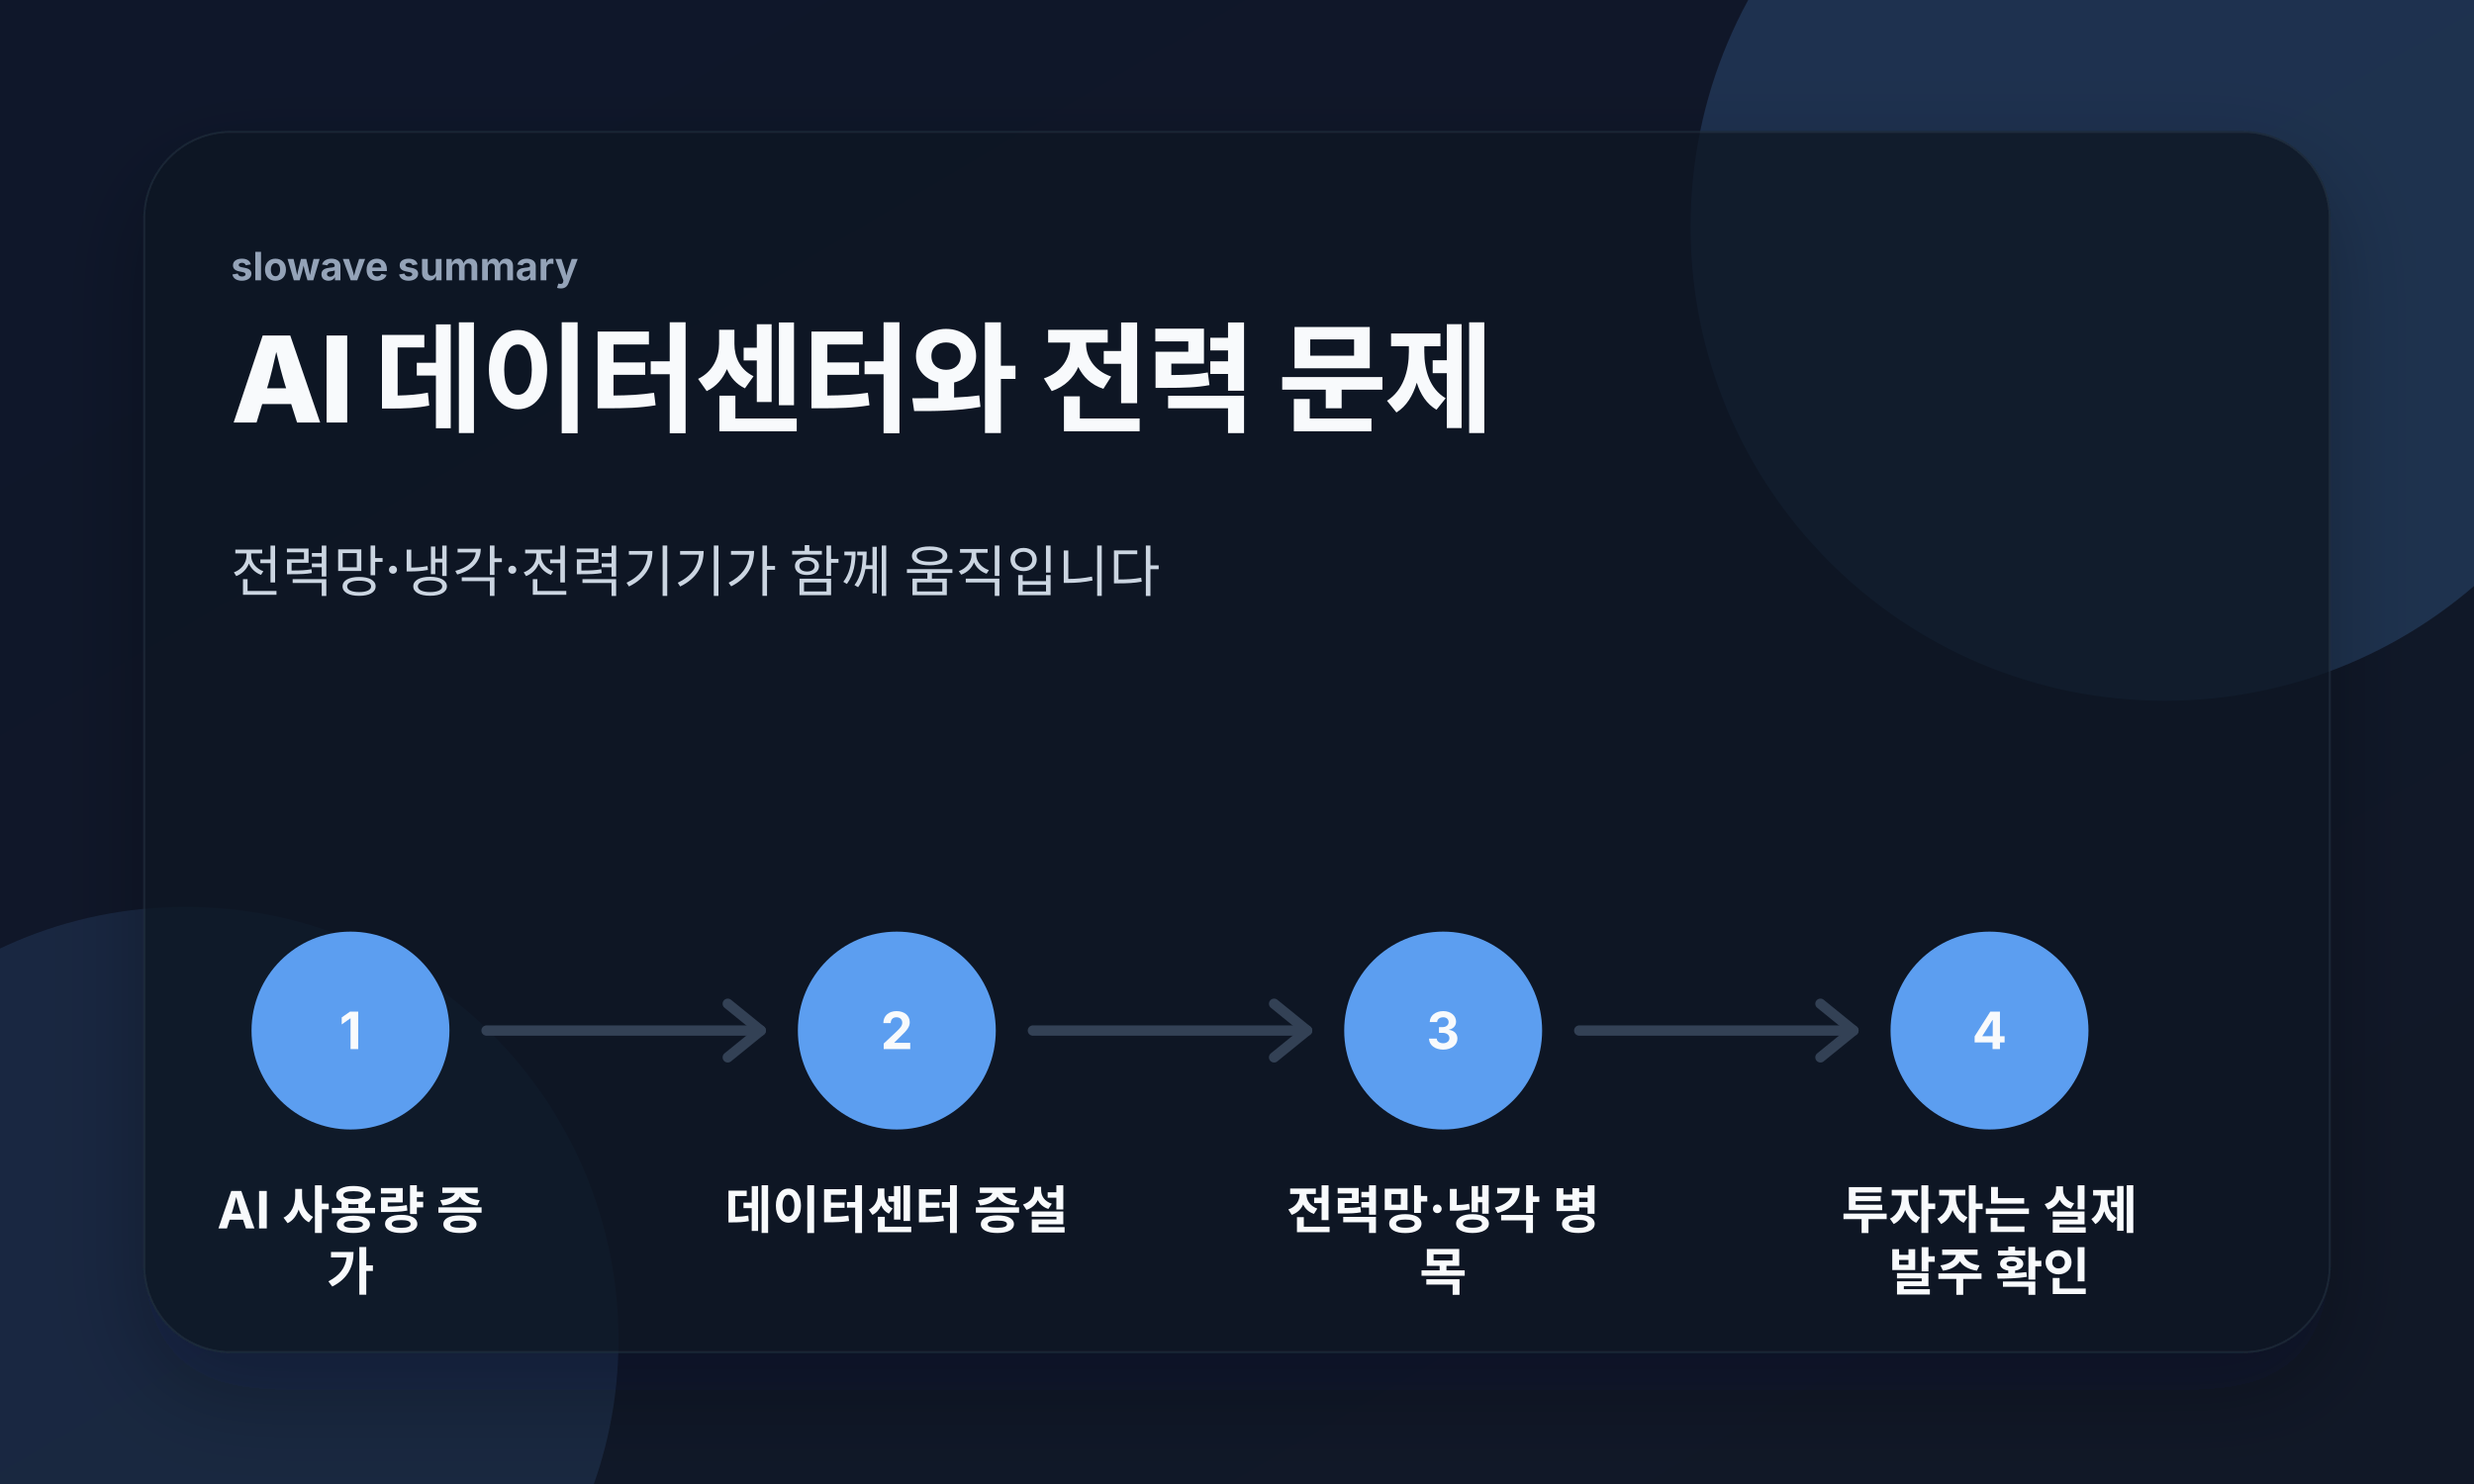
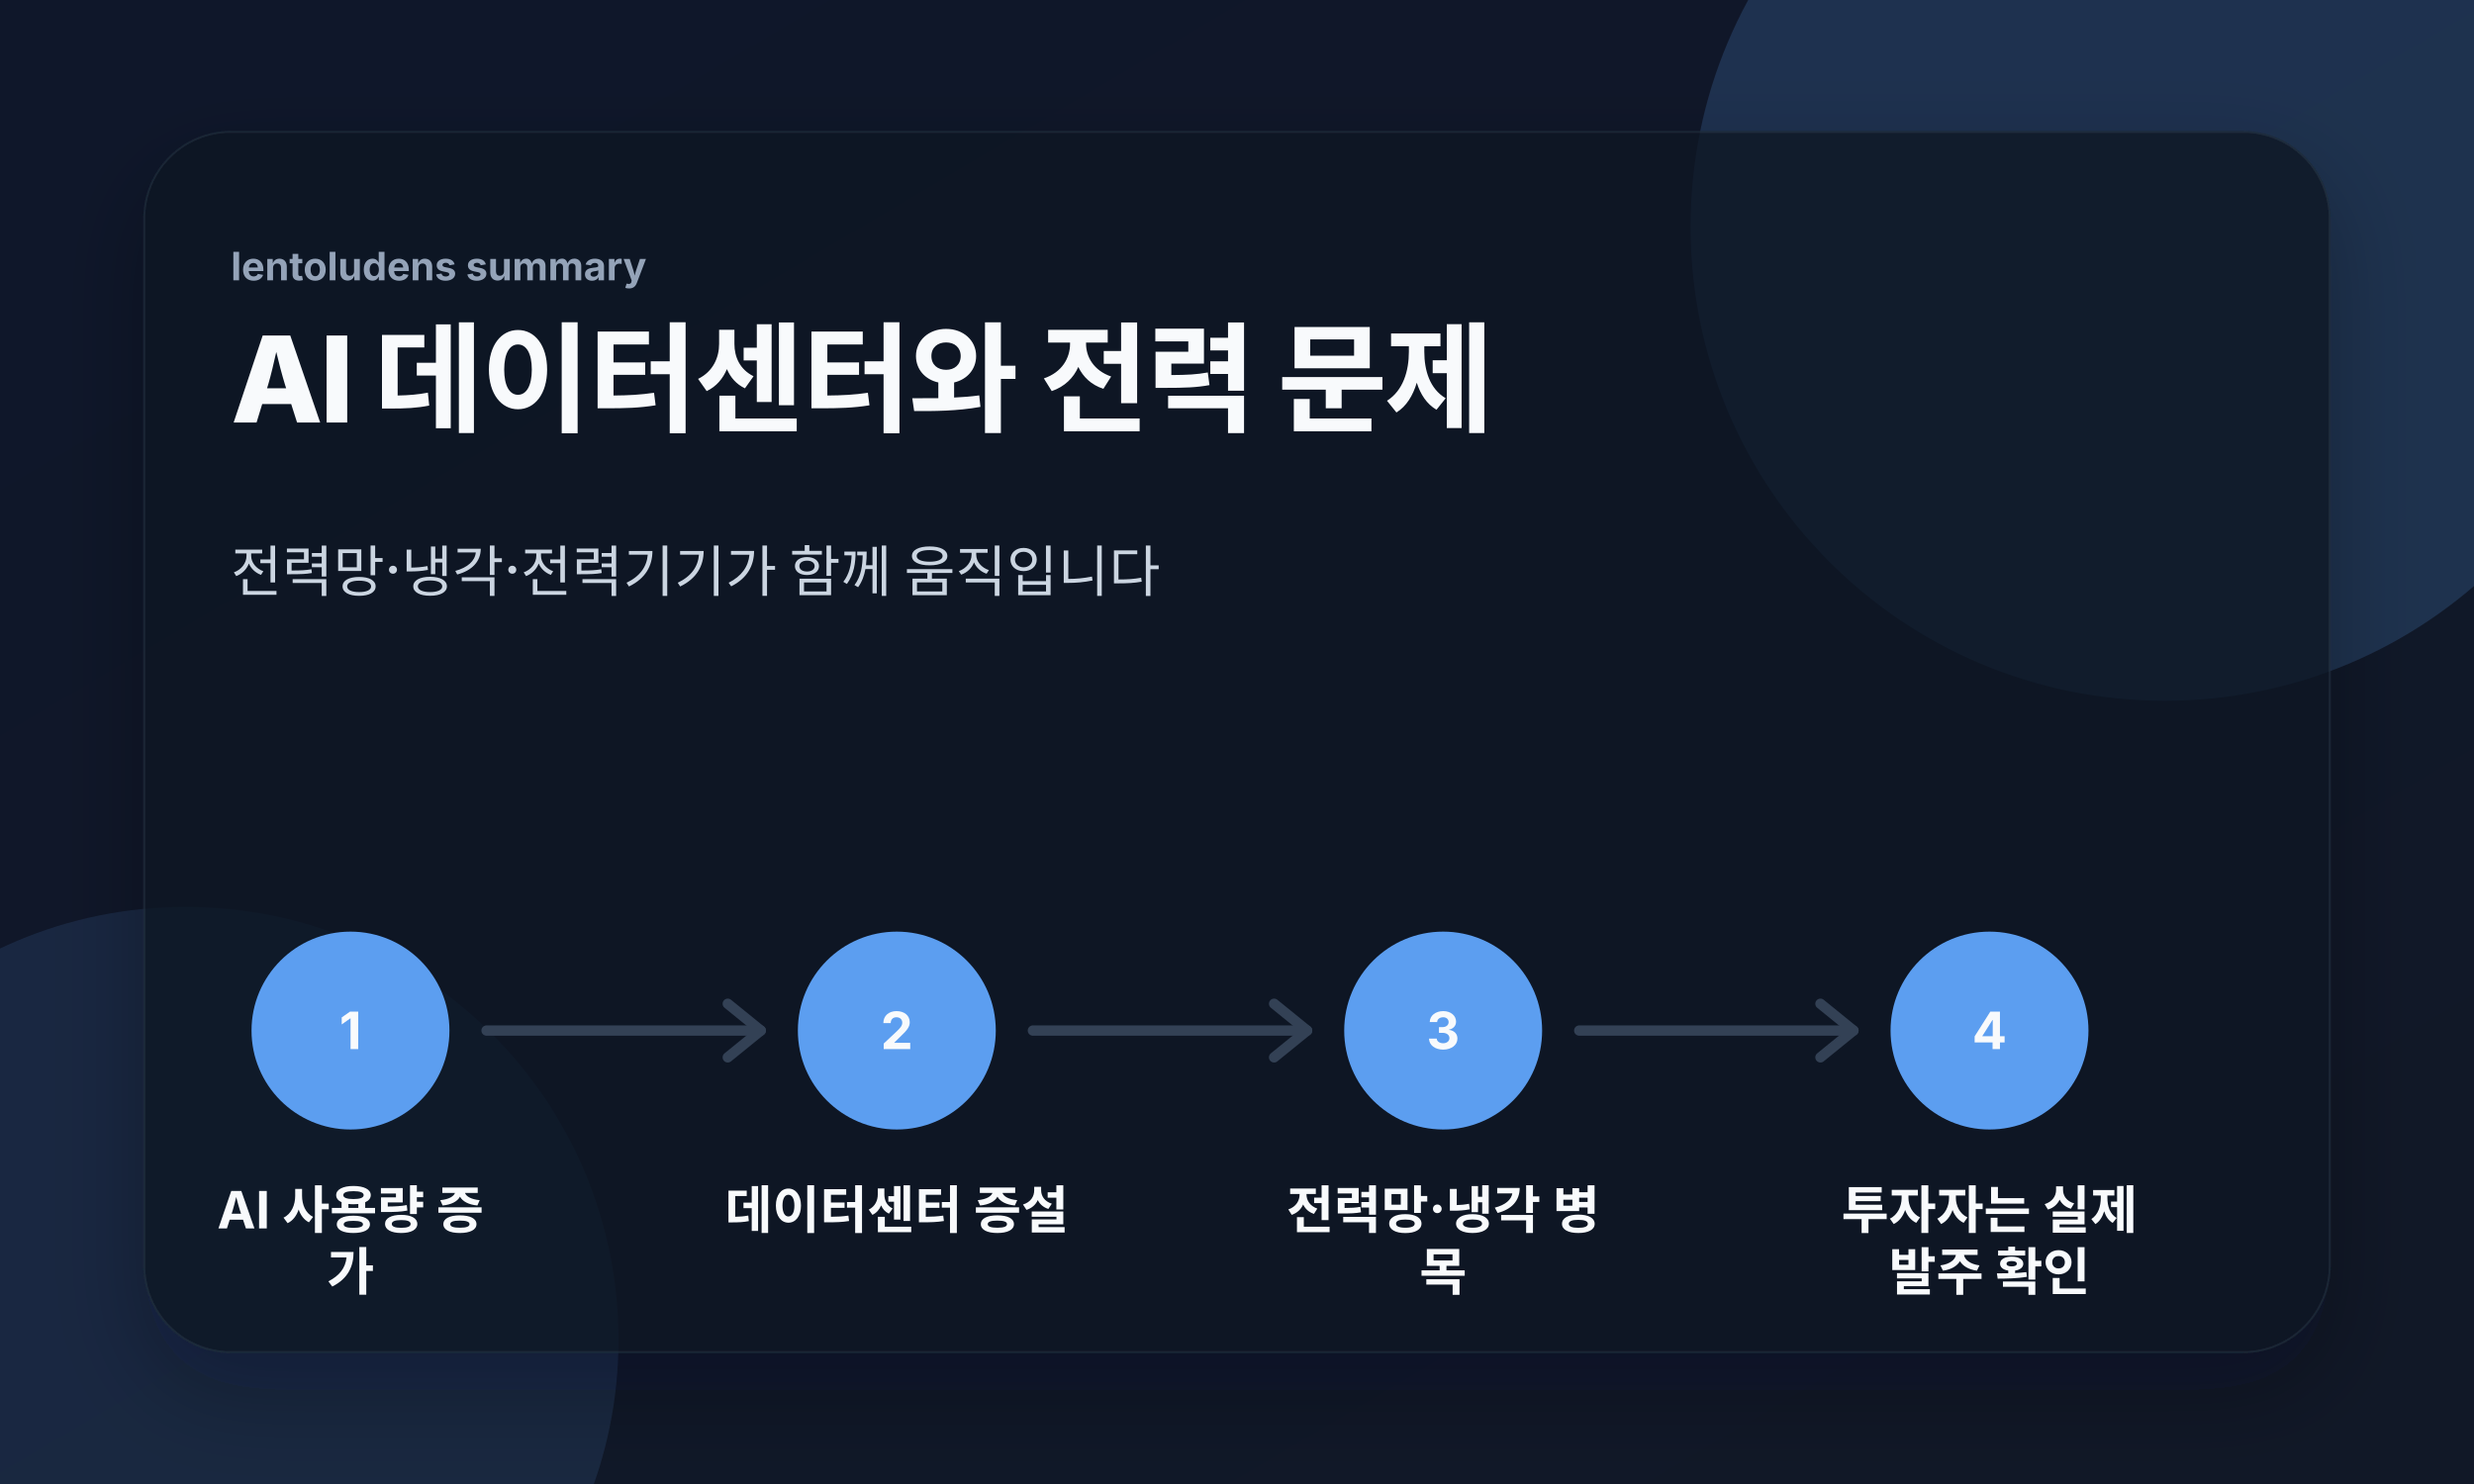
<svg xmlns="http://www.w3.org/2000/svg" width="1200" height="720" viewBox="0 0 1200 720" role="img" aria-labelledby="title desc">
  <defs>
    <linearGradient id="bg" x1="0" x2="1" y1="0" y2="1">
      <stop offset="0" stop-color="#0f172a" />
      <stop offset="1" stop-color="#111827" />
    </linearGradient>
    <filter id="shadow" x="-20%" y="-20%" width="140%" height="140%">
      <feDropShadow dx="0" dy="18" stdDeviation="22" flood-color="#020617" flood-opacity="0.35" />
    </filter>
    <style>
    .font { font-family: -apple-system, BlinkMacSystemFont, 'Apple SD Gothic Neo', 'Noto Sans KR', 'Nanum Gothic', 'Malgun Gothic', sans-serif; }
    .title { font-size: 58px; font-weight: 800; fill: #f8fafc; letter-spacing: -1.5px; }
    .sub { font-size: 27px; font-weight: 500; fill: #cbd5e1; }
    .label { font-size: 25px; font-weight: 750; fill: #f8fafc; }
    .small { font-size: 19px; font-weight: 650; fill: #94a3b8; }
  </style>
  </defs>
  <rect width="1200" height="720" fill="url(#bg)" />
  <circle cx="1050" cy="110" r="230" fill="#60a5fa" opacity="0.18" />
  <circle cx="90" cy="650" r="210" fill="#60a5fa" opacity="0.12" />
  <rect x="70" y="64" width="1060" height="592" rx="42" fill="#0b1220" opacity="0.78" filter="url(#shadow)" stroke="#1f2937" />
-   <text x="112" y="136" class="font small" fill="#60a5fa">slowave summary</text>
+   <text x="112" y="136" class="font small" fill="#60a5fa">lentoludens summary</text>
  <text x="112" y="205" class="font title">AI 데이터센터와 전력 문제</text>
  <text x="112" y="287" class="font sub">전력망·냉각·전력기기가 함께 움직입니다</text>
  <circle cx="170" cy="500" r="48" fill="#60a5fa" opacity="0.95" />
  <text x="170" y="509" text-anchor="middle" class="font label">1</text>
  <text x="170" y="596" text-anchor="middle" class="font label">AI 사용량 증</text>
  <text x="170" y="626" text-anchor="middle" class="font label">가</text>
  <path d="M 236 500 L 369 500" stroke="#334155" stroke-width="5" stroke-linecap="round" />
  <path d="M 353 487 L 369 500 L 353 513" fill="none" stroke="#334155" stroke-width="5" stroke-linecap="round" stroke-linejoin="round" />
  <circle cx="435" cy="500" r="48" fill="#60a5fa" opacity="0.95" />
  <text x="435" y="509" text-anchor="middle" class="font label">2</text>
  <text x="435" y="596" text-anchor="middle" class="font label">데이터센터 증설</text>
  <path d="M 501 500 L 634 500" stroke="#334155" stroke-width="5" stroke-linecap="round" />
  <path d="M 618 487 L 634 500 L 618 513" fill="none" stroke="#334155" stroke-width="5" stroke-linecap="round" stroke-linejoin="round" />
  <circle cx="700" cy="500" r="48" fill="#60a5fa" opacity="0.95" />
  <text x="700" y="509" text-anchor="middle" class="font label">3</text>
  <text x="700" y="596" text-anchor="middle" class="font label">전력망·냉각 병</text>
  <text x="700" y="626" text-anchor="middle" class="font label">목</text>
  <path d="M 766 500 L 899 500" stroke="#334155" stroke-width="5" stroke-linecap="round" />
  <path d="M 883 487 L 899 500 L 883 513" fill="none" stroke="#334155" stroke-width="5" stroke-linecap="round" stroke-linejoin="round" />
  <circle cx="965" cy="500" r="48" fill="#60a5fa" opacity="0.95" />
  <text x="965" y="509" text-anchor="middle" class="font label">4</text>
  <text x="965" y="596" text-anchor="middle" class="font label">투자자는 실제 </text>
  <text x="965" y="626" text-anchor="middle" class="font label">발주 확인</text>
</svg>
